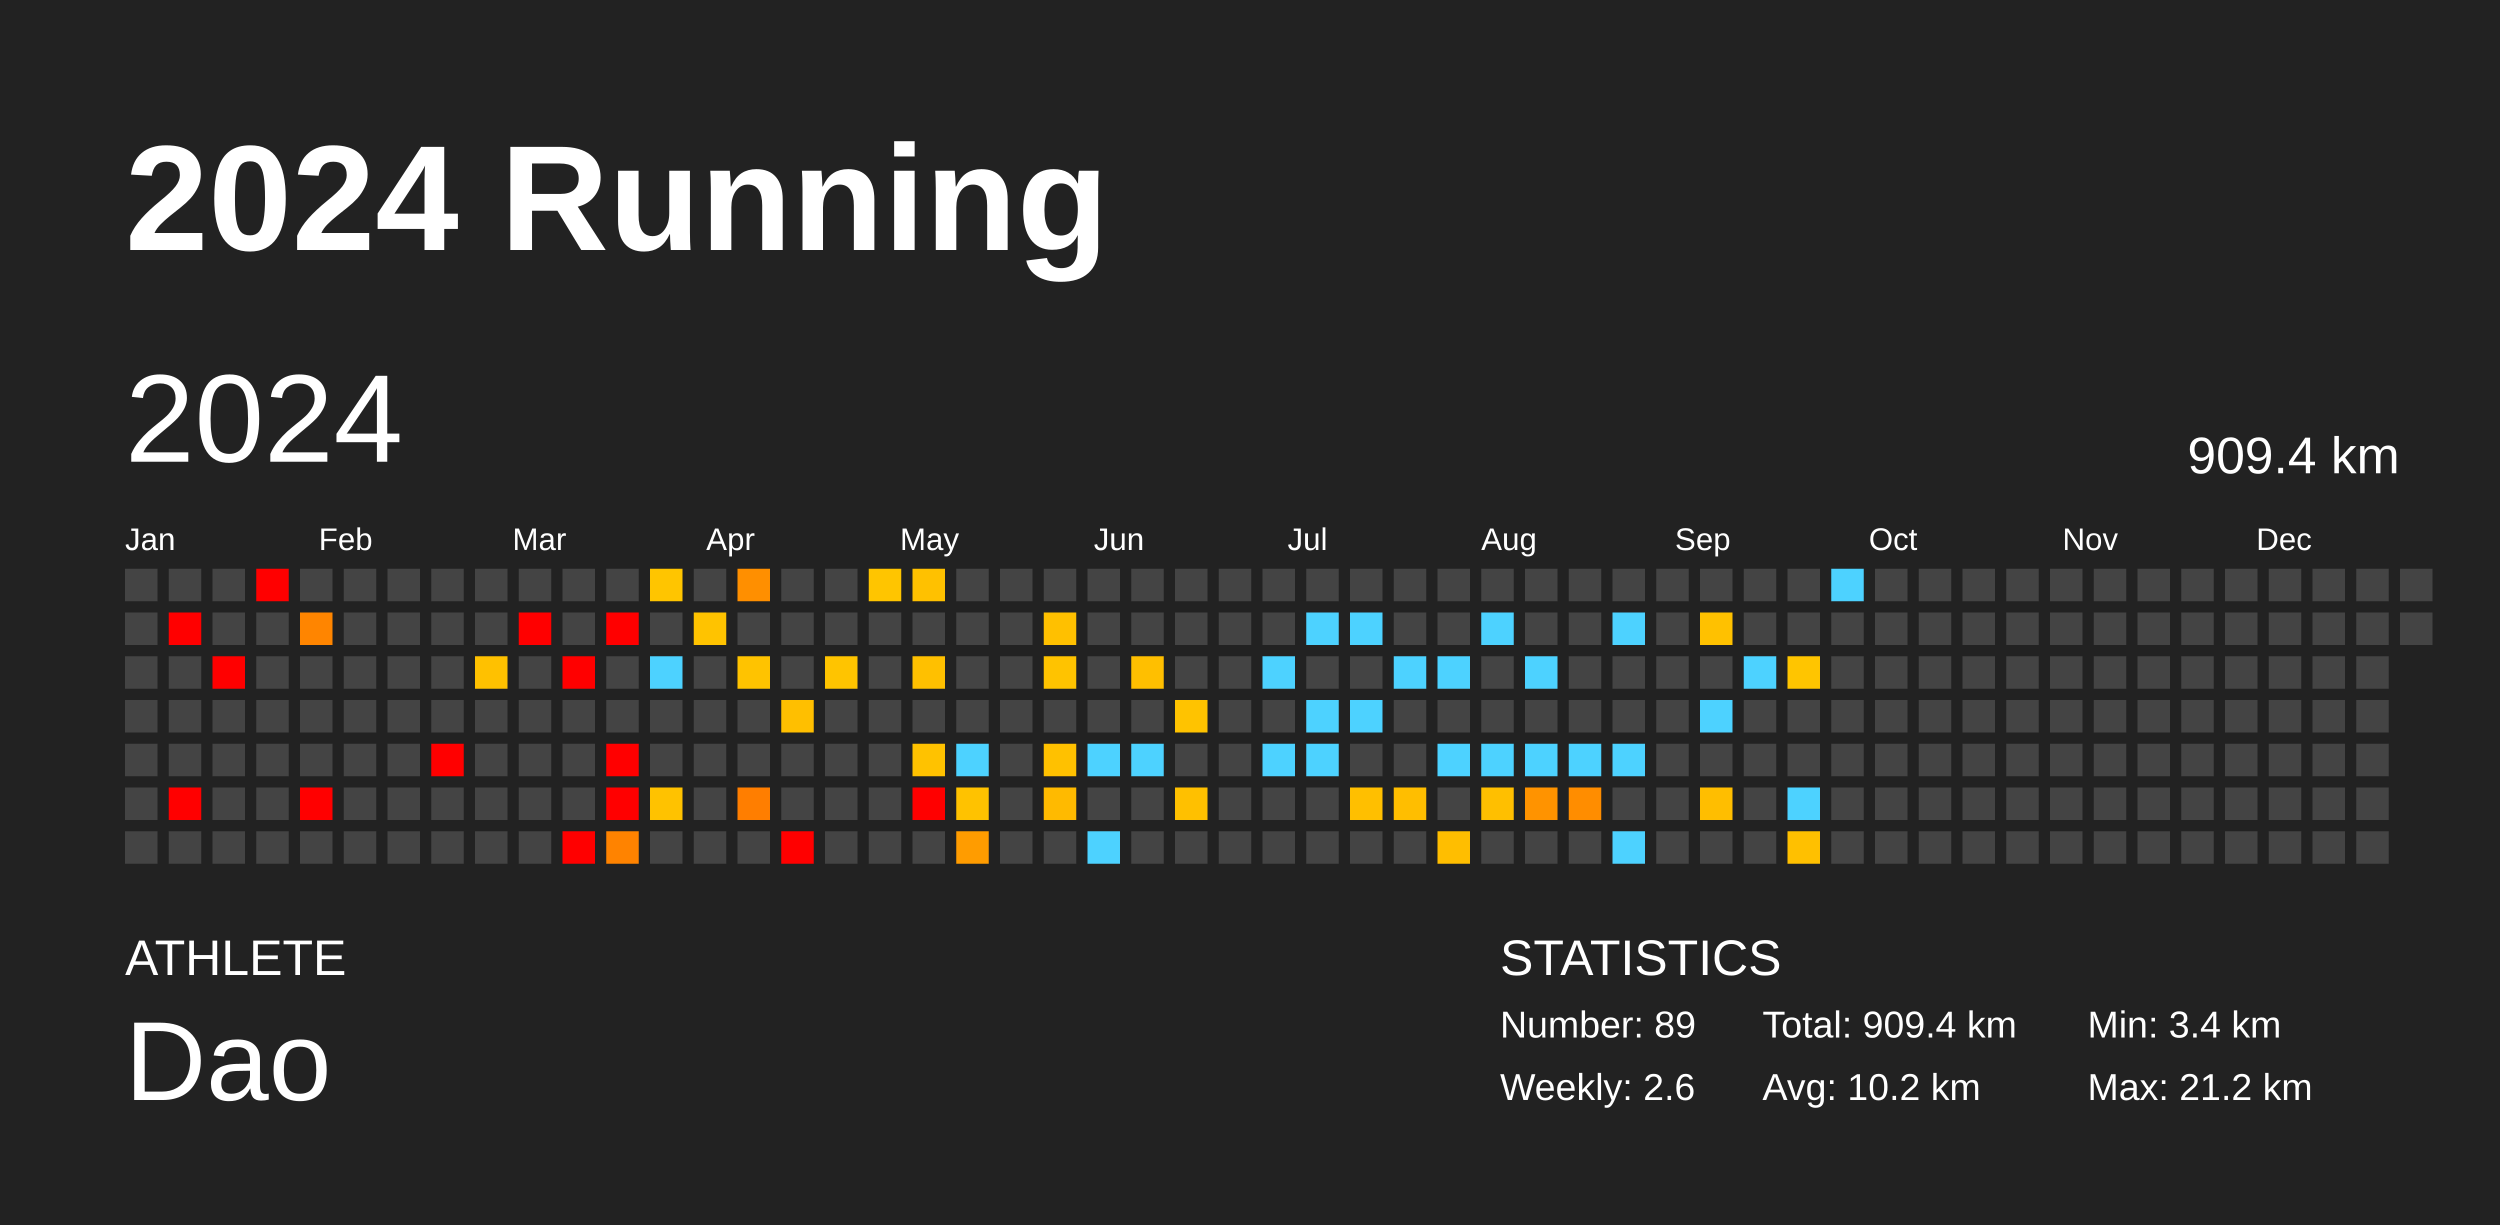
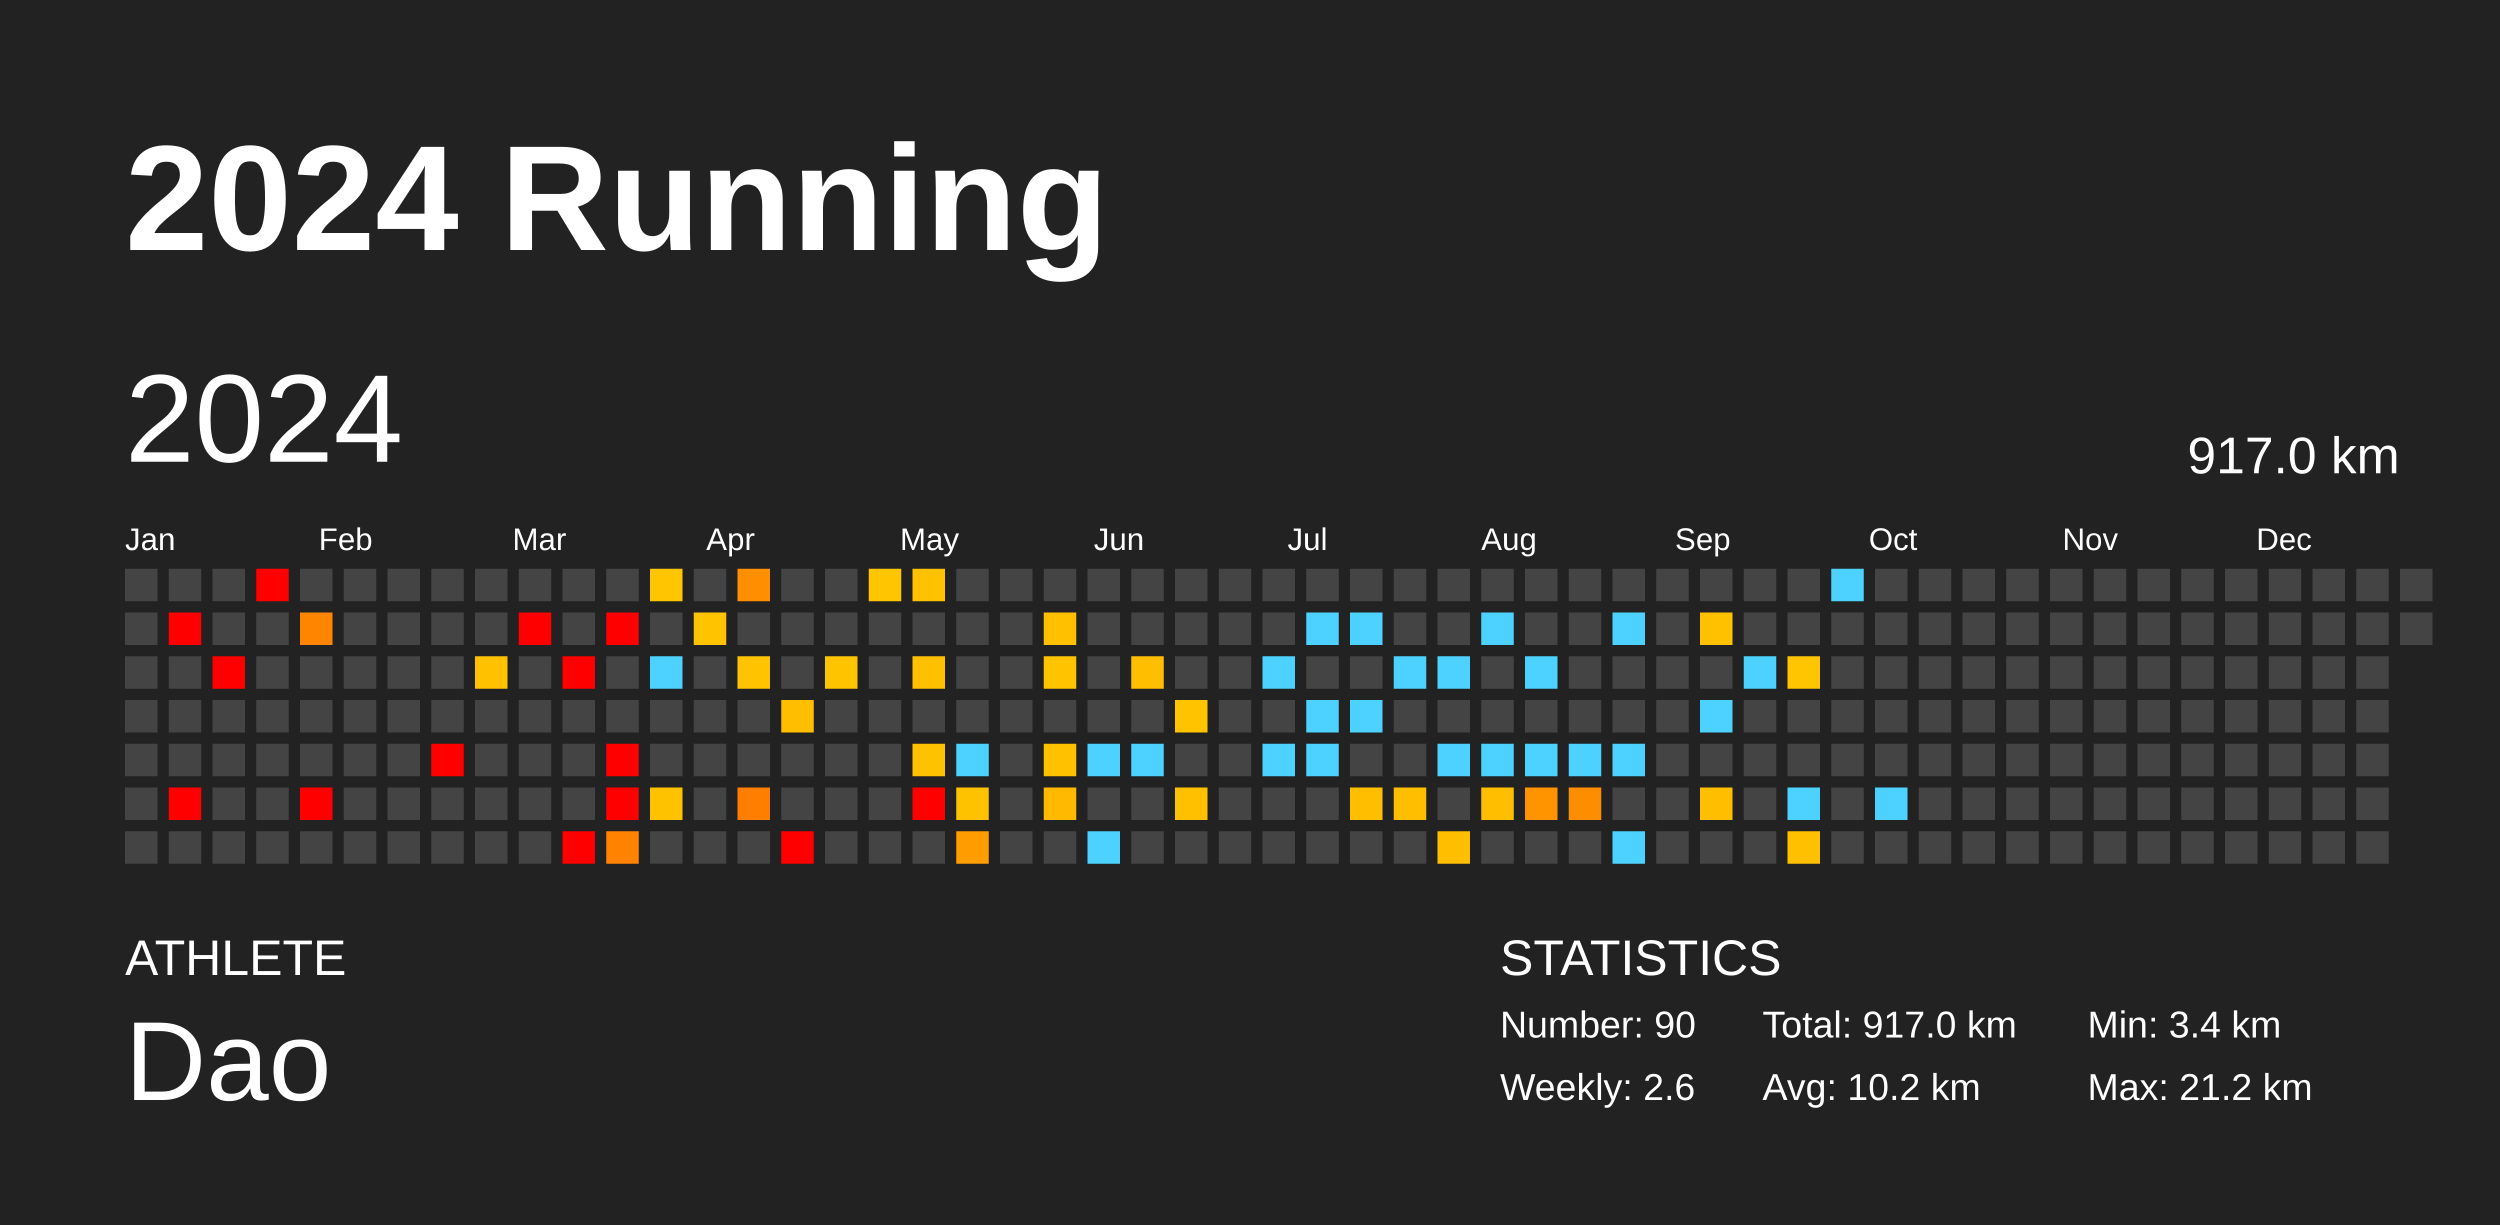
<svg xmlns="http://www.w3.org/2000/svg" baseProfile="full" height="98mm" version="1.1" viewBox="0,0,200,98" width="200mm">
  <defs />
  <rect fill="#222222" height="98" width="200" x="0" y="0" />
  <text fill="#FFFFFF" style="font-size:12px; font-family:Arial; font-weight:bold;" x="10" y="20">2024 Running</text>
  <text fill="#FFFFFF" style="font-size:4px; font-family:Arial" x="10" y="78">ATHLETE</text>
  <text fill="#FFFFFF" style="font-size:9px; font-family:Arial" x="10" y="88">Dao</text>
  <text fill="#FFFFFF" style="font-size:4px; font-family:Arial" x="120" y="78">STATISTICS</text>
-   <text fill="#FFFFFF" style="font-size:3px; font-family:Arial" x="120" y="83">Number: 89</text>
+   <text fill="#FFFFFF" style="font-size:3px; font-family:Arial" x="120" y="83">Number: 90</text>
  <text fill="#FFFFFF" style="font-size:3px; font-family:Arial" x="120" y="88">Weekly: 2.6</text>
-   <text fill="#FFFFFF" style="font-size:3px; font-family:Arial" x="141" y="83">Total: 909.4 km</text>
+   <text fill="#FFFFFF" style="font-size:3px; font-family:Arial" x="141" y="83">Total: 917.0 km</text>
  <text fill="#FFFFFF" style="font-size:3px; font-family:Arial" x="141" y="88">Avg: 10.2 km</text>
  <text fill="#FFFFFF" style="font-size:3px; font-family:Arial" x="167" y="83">Min: 3.4 km</text>
  <text fill="#FFFFFF" style="font-size:3px; font-family:Arial" x="167" y="88">Max: 21.2 km</text>
  <text dominant-baseline="hanging" fill="#FFFFFF" style="font-size:10.0px; font-family:Arial;" x="10" y="30">2024</text>
-   <text dominant-baseline="hanging" fill="#FFFFFF" style="font-size:4.125px; font-family:Arial;" x="175" y="35">909.4 km</text>
+   <text dominant-baseline="hanging" fill="#FFFFFF" style="font-size:4.125px; font-family:Arial;" x="175" y="35">917.0 km</text>
  <text fill="#FFFFFF" style="font-size:2.5px; font-family:Arial" x="10.0" y="44">Jan</text>
  <text fill="#FFFFFF" style="font-size:2.5px; font-family:Arial" x="25.5" y="44">Feb</text>
  <text fill="#FFFFFF" style="font-size:2.5px; font-family:Arial" x="41.0" y="44">Mar</text>
  <text fill="#FFFFFF" style="font-size:2.5px; font-family:Arial" x="56.5" y="44">Apr</text>
  <text fill="#FFFFFF" style="font-size:2.5px; font-family:Arial" x="72.0" y="44">May</text>
  <text fill="#FFFFFF" style="font-size:2.5px; font-family:Arial" x="87.5" y="44">Jun</text>
  <text fill="#FFFFFF" style="font-size:2.5px; font-family:Arial" x="103.0" y="44">Jul</text>
  <text fill="#FFFFFF" style="font-size:2.5px; font-family:Arial" x="118.5" y="44">Aug</text>
  <text fill="#FFFFFF" style="font-size:2.5px; font-family:Arial" x="134.0" y="44">Sep</text>
  <text fill="#FFFFFF" style="font-size:2.5px; font-family:Arial" x="149.5" y="44">Oct</text>
  <text fill="#FFFFFF" style="font-size:2.5px; font-family:Arial" x="165.0" y="44">Nov</text>
  <text fill="#FFFFFF" style="font-size:2.5px; font-family:Arial" x="180.5" y="44">Dec</text>
  <rect fill="#444444" height="2.6" width="2.6" x="10.0" y="45.5" />
  <rect fill="#444444" height="2.6" width="2.6" x="10.0" y="49.0" />
  <rect fill="#444444" height="2.6" width="2.6" x="10.0" y="52.5" />
  <rect fill="#444444" height="2.6" width="2.6" x="10.0" y="56.0" />
  <rect fill="#444444" height="2.6" width="2.6" x="10.0" y="59.5" />
  <rect fill="#444444" height="2.6" width="2.6" x="10.0" y="63.0" />
  <rect fill="#444444" height="2.6" width="2.6" x="10.0" y="66.5" />
  <rect fill="#444444" height="2.6" width="2.6" x="13.5" y="45.5" />
  <rect fill="red" height="2.6" width="2.6" x="13.5" y="49.0" />
  <rect fill="#444444" height="2.6" width="2.6" x="13.5" y="52.5" />
  <rect fill="#444444" height="2.6" width="2.6" x="13.5" y="56.0" />
  <rect fill="#444444" height="2.6" width="2.6" x="13.5" y="59.5" />
  <rect fill="red" height="2.6" width="2.6" x="13.5" y="63.0" />
  <rect fill="#444444" height="2.6" width="2.6" x="13.5" y="66.5" />
  <rect fill="#444444" height="2.6" width="2.6" x="17.0" y="45.5" />
  <rect fill="#444444" height="2.6" width="2.6" x="17.0" y="49.0" />
  <rect fill="red" height="2.6" width="2.6" x="17.0" y="52.5" />
  <rect fill="#444444" height="2.6" width="2.6" x="17.0" y="56.0" />
  <rect fill="#444444" height="2.6" width="2.6" x="17.0" y="59.5" />
  <rect fill="#444444" height="2.6" width="2.6" x="17.0" y="63.0" />
  <rect fill="#444444" height="2.6" width="2.6" x="17.0" y="66.5" />
  <rect fill="red" height="2.6" width="2.6" x="20.5" y="45.5" />
  <rect fill="#444444" height="2.6" width="2.6" x="20.5" y="49.0" />
  <rect fill="#444444" height="2.6" width="2.6" x="20.5" y="52.5" />
  <rect fill="#444444" height="2.6" width="2.6" x="20.5" y="56.0" />
  <rect fill="#444444" height="2.6" width="2.6" x="20.5" y="59.5" />
  <rect fill="#444444" height="2.6" width="2.6" x="20.5" y="63.0" />
  <rect fill="#444444" height="2.6" width="2.6" x="20.5" y="66.5" />
  <rect fill="#444444" height="2.6" width="2.6" x="24.0" y="45.5" />
  <rect fill="#ff8500" height="2.6" width="2.6" x="24.0" y="49.0" />
  <rect fill="#444444" height="2.6" width="2.6" x="24.0" y="52.5" />
  <rect fill="#444444" height="2.6" width="2.6" x="24.0" y="56.0" />
  <rect fill="#444444" height="2.6" width="2.6" x="24.0" y="59.5" />
  <rect fill="red" height="2.6" width="2.6" x="24.0" y="63.0" />
  <rect fill="#444444" height="2.6" width="2.6" x="24.0" y="66.5" />
  <rect fill="#444444" height="2.6" width="2.6" x="27.5" y="45.5" />
  <rect fill="#444444" height="2.6" width="2.6" x="27.5" y="49.0" />
  <rect fill="#444444" height="2.6" width="2.6" x="27.5" y="52.5" />
  <rect fill="#444444" height="2.6" width="2.6" x="27.5" y="56.0" />
  <rect fill="#444444" height="2.6" width="2.6" x="27.5" y="59.5" />
  <rect fill="#444444" height="2.6" width="2.6" x="27.5" y="63.0" />
  <rect fill="#444444" height="2.6" width="2.6" x="27.5" y="66.5" />
  <rect fill="#444444" height="2.6" width="2.6" x="31.0" y="45.5" />
  <rect fill="#444444" height="2.6" width="2.6" x="31.0" y="49.0" />
  <rect fill="#444444" height="2.6" width="2.6" x="31.0" y="52.5" />
  <rect fill="#444444" height="2.6" width="2.6" x="31.0" y="56.0" />
  <rect fill="#444444" height="2.6" width="2.6" x="31.0" y="59.5" />
  <rect fill="#444444" height="2.6" width="2.6" x="31.0" y="63.0" />
  <rect fill="#444444" height="2.6" width="2.6" x="31.0" y="66.5" />
  <rect fill="#444444" height="2.6" width="2.6" x="34.5" y="45.5" />
  <rect fill="#444444" height="2.6" width="2.6" x="34.5" y="49.0" />
  <rect fill="#444444" height="2.6" width="2.6" x="34.5" y="52.5" />
  <rect fill="#444444" height="2.6" width="2.6" x="34.5" y="56.0" />
  <rect fill="red" height="2.6" width="2.6" x="34.5" y="59.5" />
  <rect fill="#444444" height="2.6" width="2.6" x="34.5" y="63.0" />
  <rect fill="#444444" height="2.6" width="2.6" x="34.5" y="66.5" />
  <rect fill="#444444" height="2.6" width="2.6" x="38.0" y="45.5" />
  <rect fill="#444444" height="2.6" width="2.6" x="38.0" y="49.0" />
  <rect fill="#ffc100" height="2.6" width="2.6" x="38.0" y="52.5" />
  <rect fill="#444444" height="2.6" width="2.6" x="38.0" y="56.0" />
  <rect fill="#444444" height="2.6" width="2.6" x="38.0" y="59.5" />
  <rect fill="#444444" height="2.6" width="2.6" x="38.0" y="63.0" />
  <rect fill="#444444" height="2.6" width="2.6" x="38.0" y="66.5" />
  <rect fill="#444444" height="2.6" width="2.6" x="41.5" y="45.5" />
  <rect fill="red" height="2.6" width="2.6" x="41.5" y="49.0" />
  <rect fill="#444444" height="2.6" width="2.6" x="41.5" y="52.5" />
  <rect fill="#444444" height="2.6" width="2.6" x="41.5" y="56.0" />
  <rect fill="#444444" height="2.6" width="2.6" x="41.5" y="59.5" />
  <rect fill="#444444" height="2.6" width="2.6" x="41.5" y="63.0" />
  <rect fill="#444444" height="2.6" width="2.6" x="41.5" y="66.5" />
  <rect fill="#444444" height="2.6" width="2.6" x="45.0" y="45.5" />
  <rect fill="#444444" height="2.6" width="2.6" x="45.0" y="49.0" />
  <rect fill="red" height="2.6" width="2.6" x="45.0" y="52.5" />
  <rect fill="#444444" height="2.6" width="2.6" x="45.0" y="56.0" />
  <rect fill="#444444" height="2.6" width="2.6" x="45.0" y="59.5" />
  <rect fill="#444444" height="2.6" width="2.6" x="45.0" y="63.0" />
  <rect fill="red" height="2.6" width="2.6" x="45.0" y="66.5" />
  <rect fill="#444444" height="2.6" width="2.6" x="48.5" y="45.5" />
  <rect fill="red" height="2.6" width="2.6" x="48.5" y="49.0" />
  <rect fill="#444444" height="2.6" width="2.6" x="48.5" y="52.5" />
  <rect fill="#444444" height="2.6" width="2.6" x="48.5" y="56.0" />
  <rect fill="red" height="2.6" width="2.6" x="48.5" y="59.5" />
  <rect fill="red" height="2.6" width="2.6" x="48.5" y="63.0" />
  <rect fill="#ff8300" height="2.6" width="2.6" x="48.5" y="66.5" />
  <rect fill="#ffc500" height="2.6" width="2.6" x="52.0" y="45.5" />
  <rect fill="#444444" height="2.6" width="2.6" x="52.0" y="49.0" />
  <rect fill="#4dd2ff" height="2.6" width="2.6" x="52.0" y="52.5" />
  <rect fill="#444444" height="2.6" width="2.6" x="52.0" y="56.0" />
  <rect fill="#444444" height="2.6" width="2.6" x="52.0" y="59.5" />
  <rect fill="#ffc200" height="2.6" width="2.6" x="52.0" y="63.0" />
  <rect fill="#444444" height="2.6" width="2.6" x="52.0" y="66.5" />
  <rect fill="#444444" height="2.6" width="2.6" x="55.5" y="45.5" />
  <rect fill="#ffc300" height="2.6" width="2.6" x="55.5" y="49.0" />
  <rect fill="#444444" height="2.6" width="2.6" x="55.5" y="52.5" />
  <rect fill="#444444" height="2.6" width="2.6" x="55.5" y="56.0" />
  <rect fill="#444444" height="2.6" width="2.6" x="55.5" y="59.5" />
  <rect fill="#444444" height="2.6" width="2.6" x="55.5" y="63.0" />
  <rect fill="#444444" height="2.6" width="2.6" x="55.5" y="66.5" />
  <rect fill="#ff8f00" height="2.6" width="2.6" x="59.0" y="45.5" />
  <rect fill="#444444" height="2.6" width="2.6" x="59.0" y="49.0" />
  <rect fill="#ffc300" height="2.6" width="2.6" x="59.0" y="52.5" />
  <rect fill="#444444" height="2.6" width="2.6" x="59.0" y="56.0" />
  <rect fill="#444444" height="2.6" width="2.6" x="59.0" y="59.5" />
  <rect fill="#ff7e00" height="2.6" width="2.6" x="59.0" y="63.0" />
  <rect fill="#444444" height="2.6" width="2.6" x="59.0" y="66.5" />
  <rect fill="#444444" height="2.6" width="2.6" x="62.5" y="45.5" />
  <rect fill="#444444" height="2.6" width="2.6" x="62.5" y="49.0" />
  <rect fill="#444444" height="2.6" width="2.6" x="62.5" y="52.5" />
  <rect fill="#ffbf00" height="2.6" width="2.6" x="62.5" y="56.0" />
  <rect fill="#444444" height="2.6" width="2.6" x="62.5" y="59.5" />
  <rect fill="#444444" height="2.6" width="2.6" x="62.5" y="63.0" />
  <rect fill="red" height="2.6" width="2.6" x="62.5" y="66.5" />
  <rect fill="#444444" height="2.6" width="2.6" x="66.0" y="45.5" />
  <rect fill="#444444" height="2.6" width="2.6" x="66.0" y="49.0" />
  <rect fill="#ffc400" height="2.6" width="2.6" x="66.0" y="52.5" />
  <rect fill="#444444" height="2.6" width="2.6" x="66.0" y="56.0" />
  <rect fill="#444444" height="2.6" width="2.6" x="66.0" y="59.5" />
  <rect fill="#444444" height="2.6" width="2.6" x="66.0" y="63.0" />
  <rect fill="#444444" height="2.6" width="2.6" x="66.0" y="66.5" />
  <rect fill="#ffc500" height="2.6" width="2.6" x="69.5" y="45.5" />
  <rect fill="#444444" height="2.6" width="2.6" x="69.5" y="49.0" />
  <rect fill="#444444" height="2.6" width="2.6" x="69.5" y="52.5" />
  <rect fill="#444444" height="2.6" width="2.6" x="69.5" y="56.0" />
  <rect fill="#444444" height="2.6" width="2.6" x="69.5" y="59.5" />
  <rect fill="#444444" height="2.6" width="2.6" x="69.5" y="63.0" />
  <rect fill="#444444" height="2.6" width="2.6" x="69.5" y="66.5" />
  <rect fill="#ffc100" height="2.6" width="2.6" x="73.0" y="45.5" />
  <rect fill="#444444" height="2.6" width="2.6" x="73.0" y="49.0" />
  <rect fill="#ffc000" height="2.6" width="2.6" x="73.0" y="52.5" />
  <rect fill="#444444" height="2.6" width="2.6" x="73.0" y="56.0" />
  <rect fill="#ffc200" height="2.6" width="2.6" x="73.0" y="59.5" />
  <rect fill="red" height="2.6" width="2.6" x="73.0" y="63.0" />
  <rect fill="#444444" height="2.6" width="2.6" x="73.0" y="66.5" />
  <rect fill="#444444" height="2.6" width="2.6" x="76.5" y="45.5" />
  <rect fill="#444444" height="2.6" width="2.6" x="76.5" y="49.0" />
  <rect fill="#444444" height="2.6" width="2.6" x="76.5" y="52.5" />
  <rect fill="#444444" height="2.6" width="2.6" x="76.5" y="56.0" />
  <rect fill="#4dd2ff" height="2.6" width="2.6" x="76.5" y="59.5" />
  <rect fill="#ffc200" height="2.6" width="2.6" x="76.5" y="63.0" />
  <rect fill="#ff9c00" height="2.6" width="2.6" x="76.5" y="66.5" />
  <rect fill="#444444" height="2.6" width="2.6" x="80.0" y="45.5" />
  <rect fill="#444444" height="2.6" width="2.6" x="80.0" y="49.0" />
  <rect fill="#444444" height="2.6" width="2.6" x="80.0" y="52.5" />
  <rect fill="#444444" height="2.6" width="2.6" x="80.0" y="56.0" />
  <rect fill="#444444" height="2.6" width="2.6" x="80.0" y="59.5" />
  <rect fill="#444444" height="2.6" width="2.6" x="80.0" y="63.0" />
  <rect fill="#444444" height="2.6" width="2.6" x="80.0" y="66.5" />
  <rect fill="#444444" height="2.6" width="2.6" x="83.5" y="45.5" />
  <rect fill="#ffc000" height="2.6" width="2.6" x="83.5" y="49.0" />
  <rect fill="#ffc300" height="2.6" width="2.6" x="83.5" y="52.5" />
  <rect fill="#444444" height="2.6" width="2.6" x="83.5" y="56.0" />
  <rect fill="#ffc100" height="2.6" width="2.6" x="83.5" y="59.5" />
  <rect fill="#ffba00" height="2.6" width="2.6" x="83.5" y="63.0" />
  <rect fill="#444444" height="2.6" width="2.6" x="83.5" y="66.5" />
  <rect fill="#444444" height="2.6" width="2.6" x="87.0" y="45.5" />
  <rect fill="#444444" height="2.6" width="2.6" x="87.0" y="49.0" />
  <rect fill="#444444" height="2.6" width="2.6" x="87.0" y="52.5" />
  <rect fill="#444444" height="2.6" width="2.6" x="87.0" y="56.0" />
  <rect fill="#4dd2ff" height="2.6" width="2.6" x="87.0" y="59.5" />
  <rect fill="#444444" height="2.6" width="2.6" x="87.0" y="63.0" />
  <rect fill="#4dd2ff" height="2.6" width="2.6" x="87.0" y="66.5" />
  <rect fill="#444444" height="2.6" width="2.6" x="90.5" y="45.5" />
  <rect fill="#444444" height="2.6" width="2.6" x="90.5" y="49.0" />
  <rect fill="#ffbf00" height="2.6" width="2.6" x="90.5" y="52.5" />
  <rect fill="#444444" height="2.6" width="2.6" x="90.5" y="56.0" />
  <rect fill="#4dd2ff" height="2.6" width="2.6" x="90.5" y="59.5" />
  <rect fill="#444444" height="2.6" width="2.6" x="90.5" y="63.0" />
  <rect fill="#444444" height="2.6" width="2.6" x="90.5" y="66.5" />
  <rect fill="#444444" height="2.6" width="2.6" x="94.0" y="45.5" />
  <rect fill="#444444" height="2.6" width="2.6" x="94.0" y="49.0" />
  <rect fill="#444444" height="2.6" width="2.6" x="94.0" y="52.5" />
  <rect fill="#ffc300" height="2.6" width="2.6" x="94.0" y="56.0" />
  <rect fill="#444444" height="2.6" width="2.6" x="94.0" y="59.5" />
  <rect fill="#ffc000" height="2.6" width="2.6" x="94.0" y="63.0" />
  <rect fill="#444444" height="2.6" width="2.6" x="94.0" y="66.5" />
  <rect fill="#444444" height="2.6" width="2.6" x="97.5" y="45.5" />
  <rect fill="#444444" height="2.6" width="2.6" x="97.5" y="49.0" />
  <rect fill="#444444" height="2.6" width="2.6" x="97.5" y="52.5" />
  <rect fill="#444444" height="2.6" width="2.6" x="97.5" y="56.0" />
  <rect fill="#444444" height="2.6" width="2.6" x="97.5" y="59.5" />
  <rect fill="#444444" height="2.6" width="2.6" x="97.5" y="63.0" />
  <rect fill="#444444" height="2.6" width="2.6" x="97.5" y="66.5" />
  <rect fill="#444444" height="2.6" width="2.6" x="101.0" y="45.5" />
  <rect fill="#444444" height="2.6" width="2.6" x="101.0" y="49.0" />
  <rect fill="#4dd2ff" height="2.6" width="2.6" x="101.0" y="52.5" />
  <rect fill="#444444" height="2.6" width="2.6" x="101.0" y="56.0" />
  <rect fill="#4dd2ff" height="2.6" width="2.6" x="101.0" y="59.5" />
  <rect fill="#444444" height="2.6" width="2.6" x="101.0" y="63.0" />
  <rect fill="#444444" height="2.6" width="2.6" x="101.0" y="66.5" />
  <rect fill="#444444" height="2.6" width="2.6" x="104.5" y="45.5" />
  <rect fill="#4dd2ff" height="2.6" width="2.6" x="104.5" y="49.0" />
  <rect fill="#444444" height="2.6" width="2.6" x="104.5" y="52.5" />
  <rect fill="#4dd2ff" height="2.6" width="2.6" x="104.5" y="56.0" />
  <rect fill="#4dd2ff" height="2.6" width="2.6" x="104.5" y="59.5" />
  <rect fill="#444444" height="2.6" width="2.6" x="104.5" y="63.0" />
  <rect fill="#444444" height="2.6" width="2.6" x="104.5" y="66.5" />
  <rect fill="#444444" height="2.6" width="2.6" x="108.0" y="45.5" />
  <rect fill="#4dd2ff" height="2.6" width="2.6" x="108.0" y="49.0" />
  <rect fill="#444444" height="2.6" width="2.6" x="108.0" y="52.5" />
  <rect fill="#4dd2ff" height="2.6" width="2.6" x="108.0" y="56.0" />
  <rect fill="#444444" height="2.6" width="2.6" x="108.0" y="59.5" />
  <rect fill="#ffbf00" height="2.6" width="2.6" x="108.0" y="63.0" />
  <rect fill="#444444" height="2.6" width="2.6" x="108.0" y="66.5" />
  <rect fill="#444444" height="2.6" width="2.6" x="111.5" y="45.5" />
  <rect fill="#444444" height="2.6" width="2.6" x="111.5" y="49.0" />
  <rect fill="#4dd2ff" height="2.6" width="2.6" x="111.5" y="52.5" />
  <rect fill="#444444" height="2.6" width="2.6" x="111.5" y="56.0" />
  <rect fill="#444444" height="2.6" width="2.6" x="111.5" y="59.5" />
  <rect fill="#ffbe00" height="2.6" width="2.6" x="111.5" y="63.0" />
  <rect fill="#444444" height="2.6" width="2.6" x="111.5" y="66.5" />
  <rect fill="#444444" height="2.6" width="2.6" x="115.0" y="45.5" />
  <rect fill="#444444" height="2.6" width="2.6" x="115.0" y="49.0" />
  <rect fill="#4dd2ff" height="2.6" width="2.6" x="115.0" y="52.5" />
  <rect fill="#444444" height="2.6" width="2.6" x="115.0" y="56.0" />
  <rect fill="#4dd2ff" height="2.6" width="2.6" x="115.0" y="59.5" />
  <rect fill="#444444" height="2.6" width="2.6" x="115.0" y="63.0" />
  <rect fill="#ffbe00" height="2.6" width="2.6" x="115.0" y="66.5" />
  <rect fill="#444444" height="2.6" width="2.6" x="118.5" y="45.5" />
  <rect fill="#4dd2ff" height="2.6" width="2.6" x="118.5" y="49.0" />
  <rect fill="#444444" height="2.6" width="2.6" x="118.5" y="52.5" />
  <rect fill="#444444" height="2.6" width="2.6" x="118.5" y="56.0" />
  <rect fill="#4dd2ff" height="2.6" width="2.6" x="118.5" y="59.5" />
  <rect fill="#ffbf00" height="2.6" width="2.6" x="118.5" y="63.0" />
  <rect fill="#444444" height="2.6" width="2.6" x="118.5" y="66.5" />
  <rect fill="#444444" height="2.6" width="2.6" x="122.0" y="45.5" />
  <rect fill="#444444" height="2.6" width="2.6" x="122.0" y="49.0" />
  <rect fill="#4dd2ff" height="2.6" width="2.6" x="122.0" y="52.5" />
  <rect fill="#444444" height="2.6" width="2.6" x="122.0" y="56.0" />
  <rect fill="#4dd2ff" height="2.6" width="2.6" x="122.0" y="59.5" />
  <rect fill="#ff9300" height="2.6" width="2.6" x="122.0" y="63.0" />
  <rect fill="#444444" height="2.6" width="2.6" x="122.0" y="66.5" />
  <rect fill="#444444" height="2.6" width="2.6" x="125.5" y="45.5" />
  <rect fill="#444444" height="2.6" width="2.6" x="125.5" y="49.0" />
  <rect fill="#444444" height="2.6" width="2.6" x="125.5" y="52.5" />
  <rect fill="#444444" height="2.6" width="2.6" x="125.5" y="56.0" />
  <rect fill="#4dd2ff" height="2.6" width="2.6" x="125.5" y="59.5" />
  <rect fill="#ff8d00" height="2.6" width="2.6" x="125.5" y="63.0" />
  <rect fill="#444444" height="2.6" width="2.6" x="125.5" y="66.5" />
  <rect fill="#444444" height="2.6" width="2.6" x="129.0" y="45.5" />
  <rect fill="#4dd2ff" height="2.6" width="2.6" x="129.0" y="49.0" />
  <rect fill="#444444" height="2.6" width="2.6" x="129.0" y="52.5" />
  <rect fill="#444444" height="2.6" width="2.6" x="129.0" y="56.0" />
  <rect fill="#4dd2ff" height="2.6" width="2.6" x="129.0" y="59.5" />
  <rect fill="#444444" height="2.6" width="2.6" x="129.0" y="63.0" />
  <rect fill="#4dd2ff" height="2.6" width="2.6" x="129.0" y="66.5" />
  <rect fill="#444444" height="2.6" width="2.6" x="132.5" y="45.5" />
  <rect fill="#444444" height="2.6" width="2.6" x="132.5" y="49.0" />
  <rect fill="#444444" height="2.6" width="2.6" x="132.5" y="52.5" />
  <rect fill="#444444" height="2.6" width="2.6" x="132.5" y="56.0" />
  <rect fill="#444444" height="2.6" width="2.6" x="132.5" y="59.5" />
  <rect fill="#444444" height="2.6" width="2.6" x="132.5" y="63.0" />
  <rect fill="#444444" height="2.6" width="2.6" x="132.5" y="66.5" />
  <rect fill="#444444" height="2.6" width="2.6" x="136.0" y="45.5" />
  <rect fill="#ffc100" height="2.6" width="2.6" x="136.0" y="49.0" />
  <rect fill="#444444" height="2.6" width="2.6" x="136.0" y="52.5" />
  <rect fill="#4dd2ff" height="2.6" width="2.6" x="136.0" y="56.0" />
  <rect fill="#444444" height="2.6" width="2.6" x="136.0" y="59.5" />
  <rect fill="#ffbe00" height="2.6" width="2.6" x="136.0" y="63.0" />
  <rect fill="#444444" height="2.6" width="2.6" x="136.0" y="66.5" />
  <rect fill="#444444" height="2.6" width="2.6" x="139.5" y="45.5" />
  <rect fill="#444444" height="2.6" width="2.6" x="139.5" y="49.0" />
  <rect fill="#4dd2ff" height="2.6" width="2.6" x="139.5" y="52.5" />
  <rect fill="#444444" height="2.6" width="2.6" x="139.5" y="56.0" />
  <rect fill="#444444" height="2.6" width="2.6" x="139.5" y="59.5" />
  <rect fill="#444444" height="2.6" width="2.6" x="139.5" y="63.0" />
  <rect fill="#444444" height="2.6" width="2.6" x="139.5" y="66.5" />
  <rect fill="#444444" height="2.6" width="2.6" x="143.0" y="45.5" />
  <rect fill="#444444" height="2.6" width="2.6" x="143.0" y="49.0" />
  <rect fill="#ffc500" height="2.6" width="2.6" x="143.0" y="52.5" />
  <rect fill="#444444" height="2.6" width="2.6" x="143.0" y="56.0" />
  <rect fill="#444444" height="2.6" width="2.6" x="143.0" y="59.5" />
  <rect fill="#4dd2ff" height="2.6" width="2.6" x="143.0" y="63.0" />
  <rect fill="#ffc000" height="2.6" width="2.6" x="143.0" y="66.5" />
  <rect fill="#4dd2ff" height="2.6" width="2.6" x="146.5" y="45.5" />
  <rect fill="#444444" height="2.6" width="2.6" x="146.5" y="49.0" />
  <rect fill="#444444" height="2.6" width="2.6" x="146.5" y="52.5" />
  <rect fill="#444444" height="2.6" width="2.6" x="146.5" y="56.0" />
  <rect fill="#444444" height="2.6" width="2.6" x="146.5" y="59.5" />
  <rect fill="#444444" height="2.6" width="2.6" x="146.5" y="63.0" />
  <rect fill="#444444" height="2.6" width="2.6" x="146.5" y="66.5" />
  <rect fill="#444444" height="2.6" width="2.6" x="150.0" y="45.5" />
  <rect fill="#444444" height="2.6" width="2.6" x="150.0" y="49.0" />
  <rect fill="#444444" height="2.6" width="2.6" x="150.0" y="52.5" />
  <rect fill="#444444" height="2.6" width="2.6" x="150.0" y="56.0" />
  <rect fill="#444444" height="2.6" width="2.6" x="150.0" y="59.5" />
-   <rect fill="#444444" height="2.6" width="2.6" x="150.0" y="63.0" />
+   <rect fill="#4dd2ff" height="2.6" width="2.6" x="150.0" y="63.0" />
  <rect fill="#444444" height="2.6" width="2.6" x="150.0" y="66.5" />
  <rect fill="#444444" height="2.6" width="2.6" x="153.5" y="45.5" />
  <rect fill="#444444" height="2.6" width="2.6" x="153.5" y="49.0" />
  <rect fill="#444444" height="2.6" width="2.6" x="153.5" y="52.5" />
  <rect fill="#444444" height="2.6" width="2.6" x="153.5" y="56.0" />
  <rect fill="#444444" height="2.6" width="2.6" x="153.5" y="59.5" />
  <rect fill="#444444" height="2.6" width="2.6" x="153.5" y="63.0" />
  <rect fill="#444444" height="2.6" width="2.6" x="153.5" y="66.5" />
  <rect fill="#444444" height="2.6" width="2.6" x="157.0" y="45.5" />
  <rect fill="#444444" height="2.6" width="2.6" x="157.0" y="49.0" />
  <rect fill="#444444" height="2.6" width="2.6" x="157.0" y="52.5" />
  <rect fill="#444444" height="2.6" width="2.6" x="157.0" y="56.0" />
  <rect fill="#444444" height="2.6" width="2.6" x="157.0" y="59.5" />
  <rect fill="#444444" height="2.6" width="2.6" x="157.0" y="63.0" />
  <rect fill="#444444" height="2.6" width="2.6" x="157.0" y="66.5" />
  <rect fill="#444444" height="2.6" width="2.6" x="160.5" y="45.5" />
  <rect fill="#444444" height="2.6" width="2.6" x="160.5" y="49.0" />
  <rect fill="#444444" height="2.6" width="2.6" x="160.5" y="52.5" />
  <rect fill="#444444" height="2.6" width="2.6" x="160.5" y="56.0" />
  <rect fill="#444444" height="2.6" width="2.6" x="160.5" y="59.5" />
  <rect fill="#444444" height="2.6" width="2.6" x="160.5" y="63.0" />
  <rect fill="#444444" height="2.6" width="2.6" x="160.5" y="66.5" />
  <rect fill="#444444" height="2.6" width="2.6" x="164.0" y="45.5" />
  <rect fill="#444444" height="2.6" width="2.6" x="164.0" y="49.0" />
  <rect fill="#444444" height="2.6" width="2.6" x="164.0" y="52.5" />
  <rect fill="#444444" height="2.6" width="2.6" x="164.0" y="56.0" />
  <rect fill="#444444" height="2.6" width="2.6" x="164.0" y="59.5" />
  <rect fill="#444444" height="2.6" width="2.6" x="164.0" y="63.0" />
  <rect fill="#444444" height="2.6" width="2.6" x="164.0" y="66.5" />
  <rect fill="#444444" height="2.6" width="2.6" x="167.5" y="45.5" />
  <rect fill="#444444" height="2.6" width="2.6" x="167.5" y="49.0" />
  <rect fill="#444444" height="2.6" width="2.6" x="167.5" y="52.5" />
  <rect fill="#444444" height="2.6" width="2.6" x="167.5" y="56.0" />
  <rect fill="#444444" height="2.6" width="2.6" x="167.5" y="59.5" />
  <rect fill="#444444" height="2.6" width="2.6" x="167.5" y="63.0" />
  <rect fill="#444444" height="2.6" width="2.6" x="167.5" y="66.5" />
  <rect fill="#444444" height="2.6" width="2.6" x="171.0" y="45.5" />
  <rect fill="#444444" height="2.6" width="2.6" x="171.0" y="49.0" />
  <rect fill="#444444" height="2.6" width="2.6" x="171.0" y="52.5" />
  <rect fill="#444444" height="2.6" width="2.6" x="171.0" y="56.0" />
  <rect fill="#444444" height="2.6" width="2.6" x="171.0" y="59.5" />
  <rect fill="#444444" height="2.6" width="2.6" x="171.0" y="63.0" />
  <rect fill="#444444" height="2.6" width="2.6" x="171.0" y="66.5" />
  <rect fill="#444444" height="2.6" width="2.6" x="174.5" y="45.5" />
  <rect fill="#444444" height="2.6" width="2.6" x="174.5" y="49.0" />
  <rect fill="#444444" height="2.6" width="2.6" x="174.5" y="52.5" />
  <rect fill="#444444" height="2.6" width="2.6" x="174.5" y="56.0" />
  <rect fill="#444444" height="2.6" width="2.6" x="174.5" y="59.5" />
  <rect fill="#444444" height="2.6" width="2.6" x="174.5" y="63.0" />
  <rect fill="#444444" height="2.6" width="2.6" x="174.5" y="66.5" />
  <rect fill="#444444" height="2.6" width="2.6" x="178.0" y="45.5" />
  <rect fill="#444444" height="2.6" width="2.6" x="178.0" y="49.0" />
  <rect fill="#444444" height="2.6" width="2.6" x="178.0" y="52.5" />
  <rect fill="#444444" height="2.6" width="2.6" x="178.0" y="56.0" />
  <rect fill="#444444" height="2.6" width="2.6" x="178.0" y="59.5" />
  <rect fill="#444444" height="2.6" width="2.6" x="178.0" y="63.0" />
  <rect fill="#444444" height="2.6" width="2.6" x="178.0" y="66.5" />
  <rect fill="#444444" height="2.6" width="2.6" x="181.5" y="45.5" />
  <rect fill="#444444" height="2.6" width="2.6" x="181.5" y="49.0" />
  <rect fill="#444444" height="2.6" width="2.6" x="181.5" y="52.5" />
  <rect fill="#444444" height="2.6" width="2.6" x="181.5" y="56.0" />
  <rect fill="#444444" height="2.6" width="2.6" x="181.5" y="59.5" />
  <rect fill="#444444" height="2.6" width="2.6" x="181.5" y="63.0" />
  <rect fill="#444444" height="2.6" width="2.6" x="181.5" y="66.5" />
  <rect fill="#444444" height="2.6" width="2.6" x="185.0" y="45.5" />
  <rect fill="#444444" height="2.6" width="2.6" x="185.0" y="49.0" />
  <rect fill="#444444" height="2.6" width="2.6" x="185.0" y="52.5" />
  <rect fill="#444444" height="2.6" width="2.6" x="185.0" y="56.0" />
  <rect fill="#444444" height="2.6" width="2.6" x="185.0" y="59.5" />
  <rect fill="#444444" height="2.6" width="2.6" x="185.0" y="63.0" />
  <rect fill="#444444" height="2.6" width="2.6" x="185.0" y="66.5" />
  <rect fill="#444444" height="2.6" width="2.6" x="188.5" y="45.5" />
  <rect fill="#444444" height="2.6" width="2.6" x="188.5" y="49.0" />
  <rect fill="#444444" height="2.6" width="2.6" x="188.5" y="52.5" />
  <rect fill="#444444" height="2.6" width="2.6" x="188.5" y="56.0" />
  <rect fill="#444444" height="2.6" width="2.6" x="188.5" y="59.5" />
  <rect fill="#444444" height="2.6" width="2.6" x="188.5" y="63.0" />
  <rect fill="#444444" height="2.6" width="2.6" x="188.5" y="66.5" />
  <rect fill="#444444" height="2.6" width="2.6" x="192.0" y="45.5" />
  <rect fill="#444444" height="2.6" width="2.6" x="192.0" y="49.0" />
</svg>
